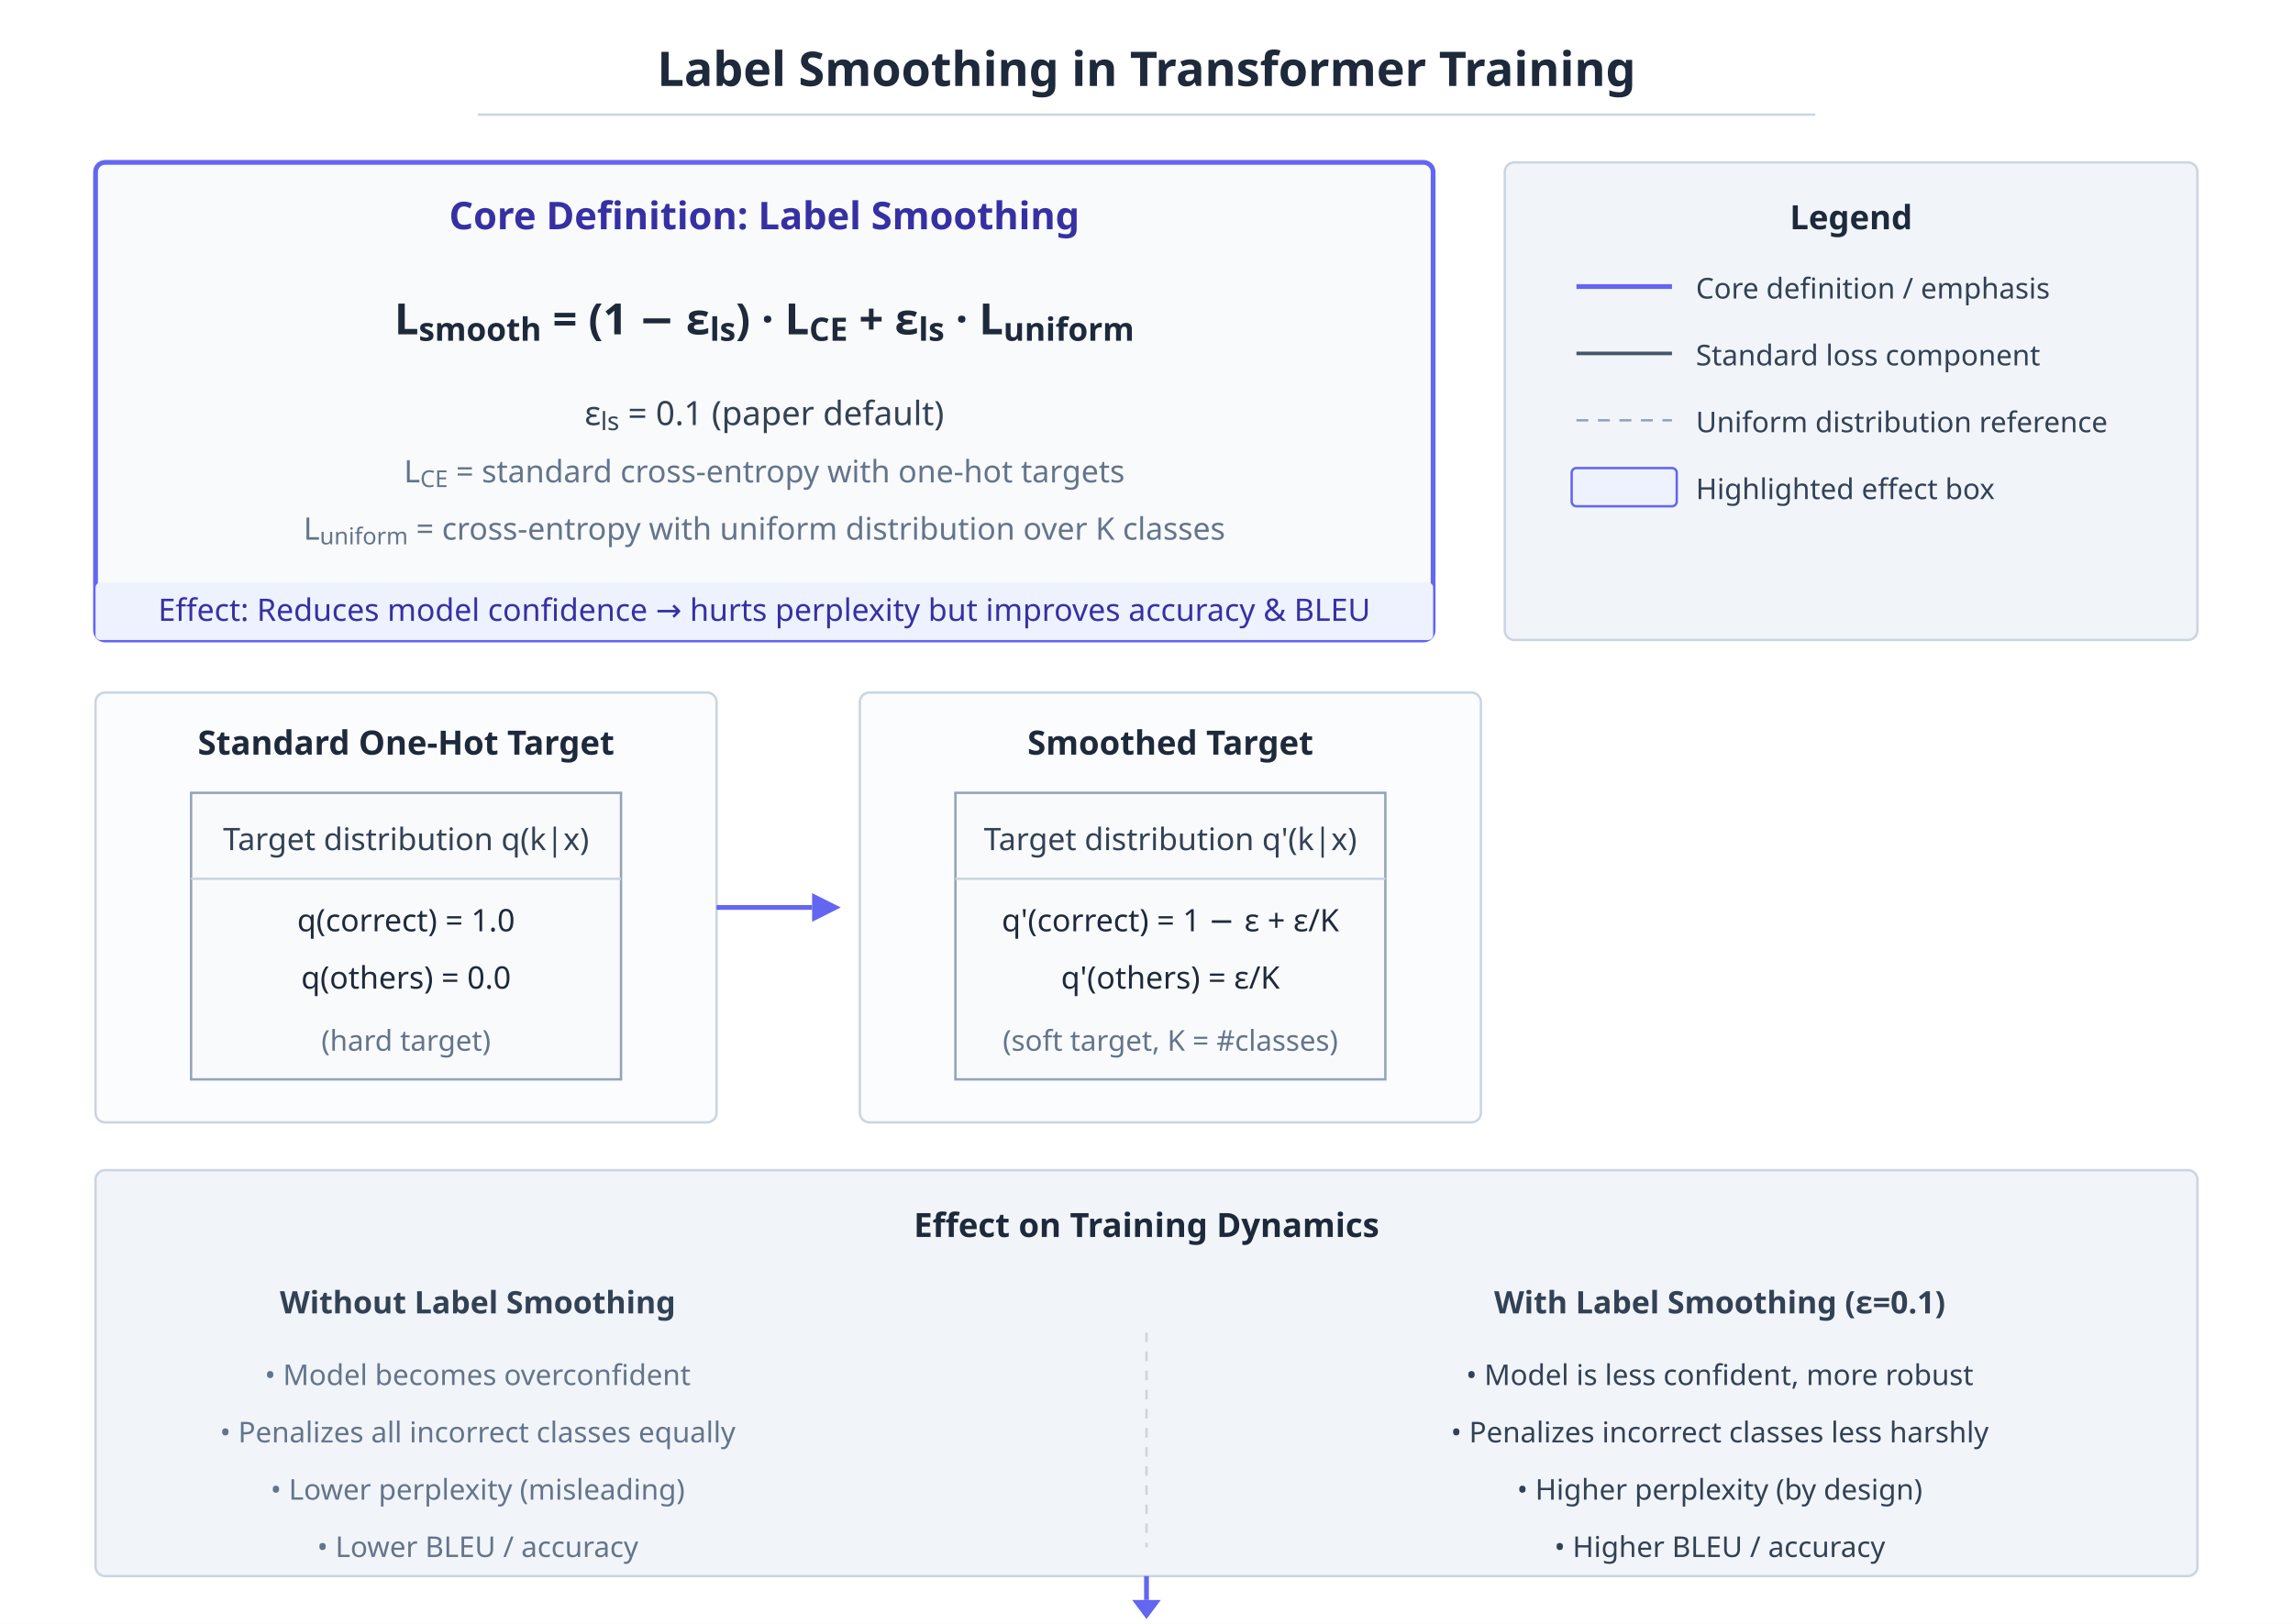
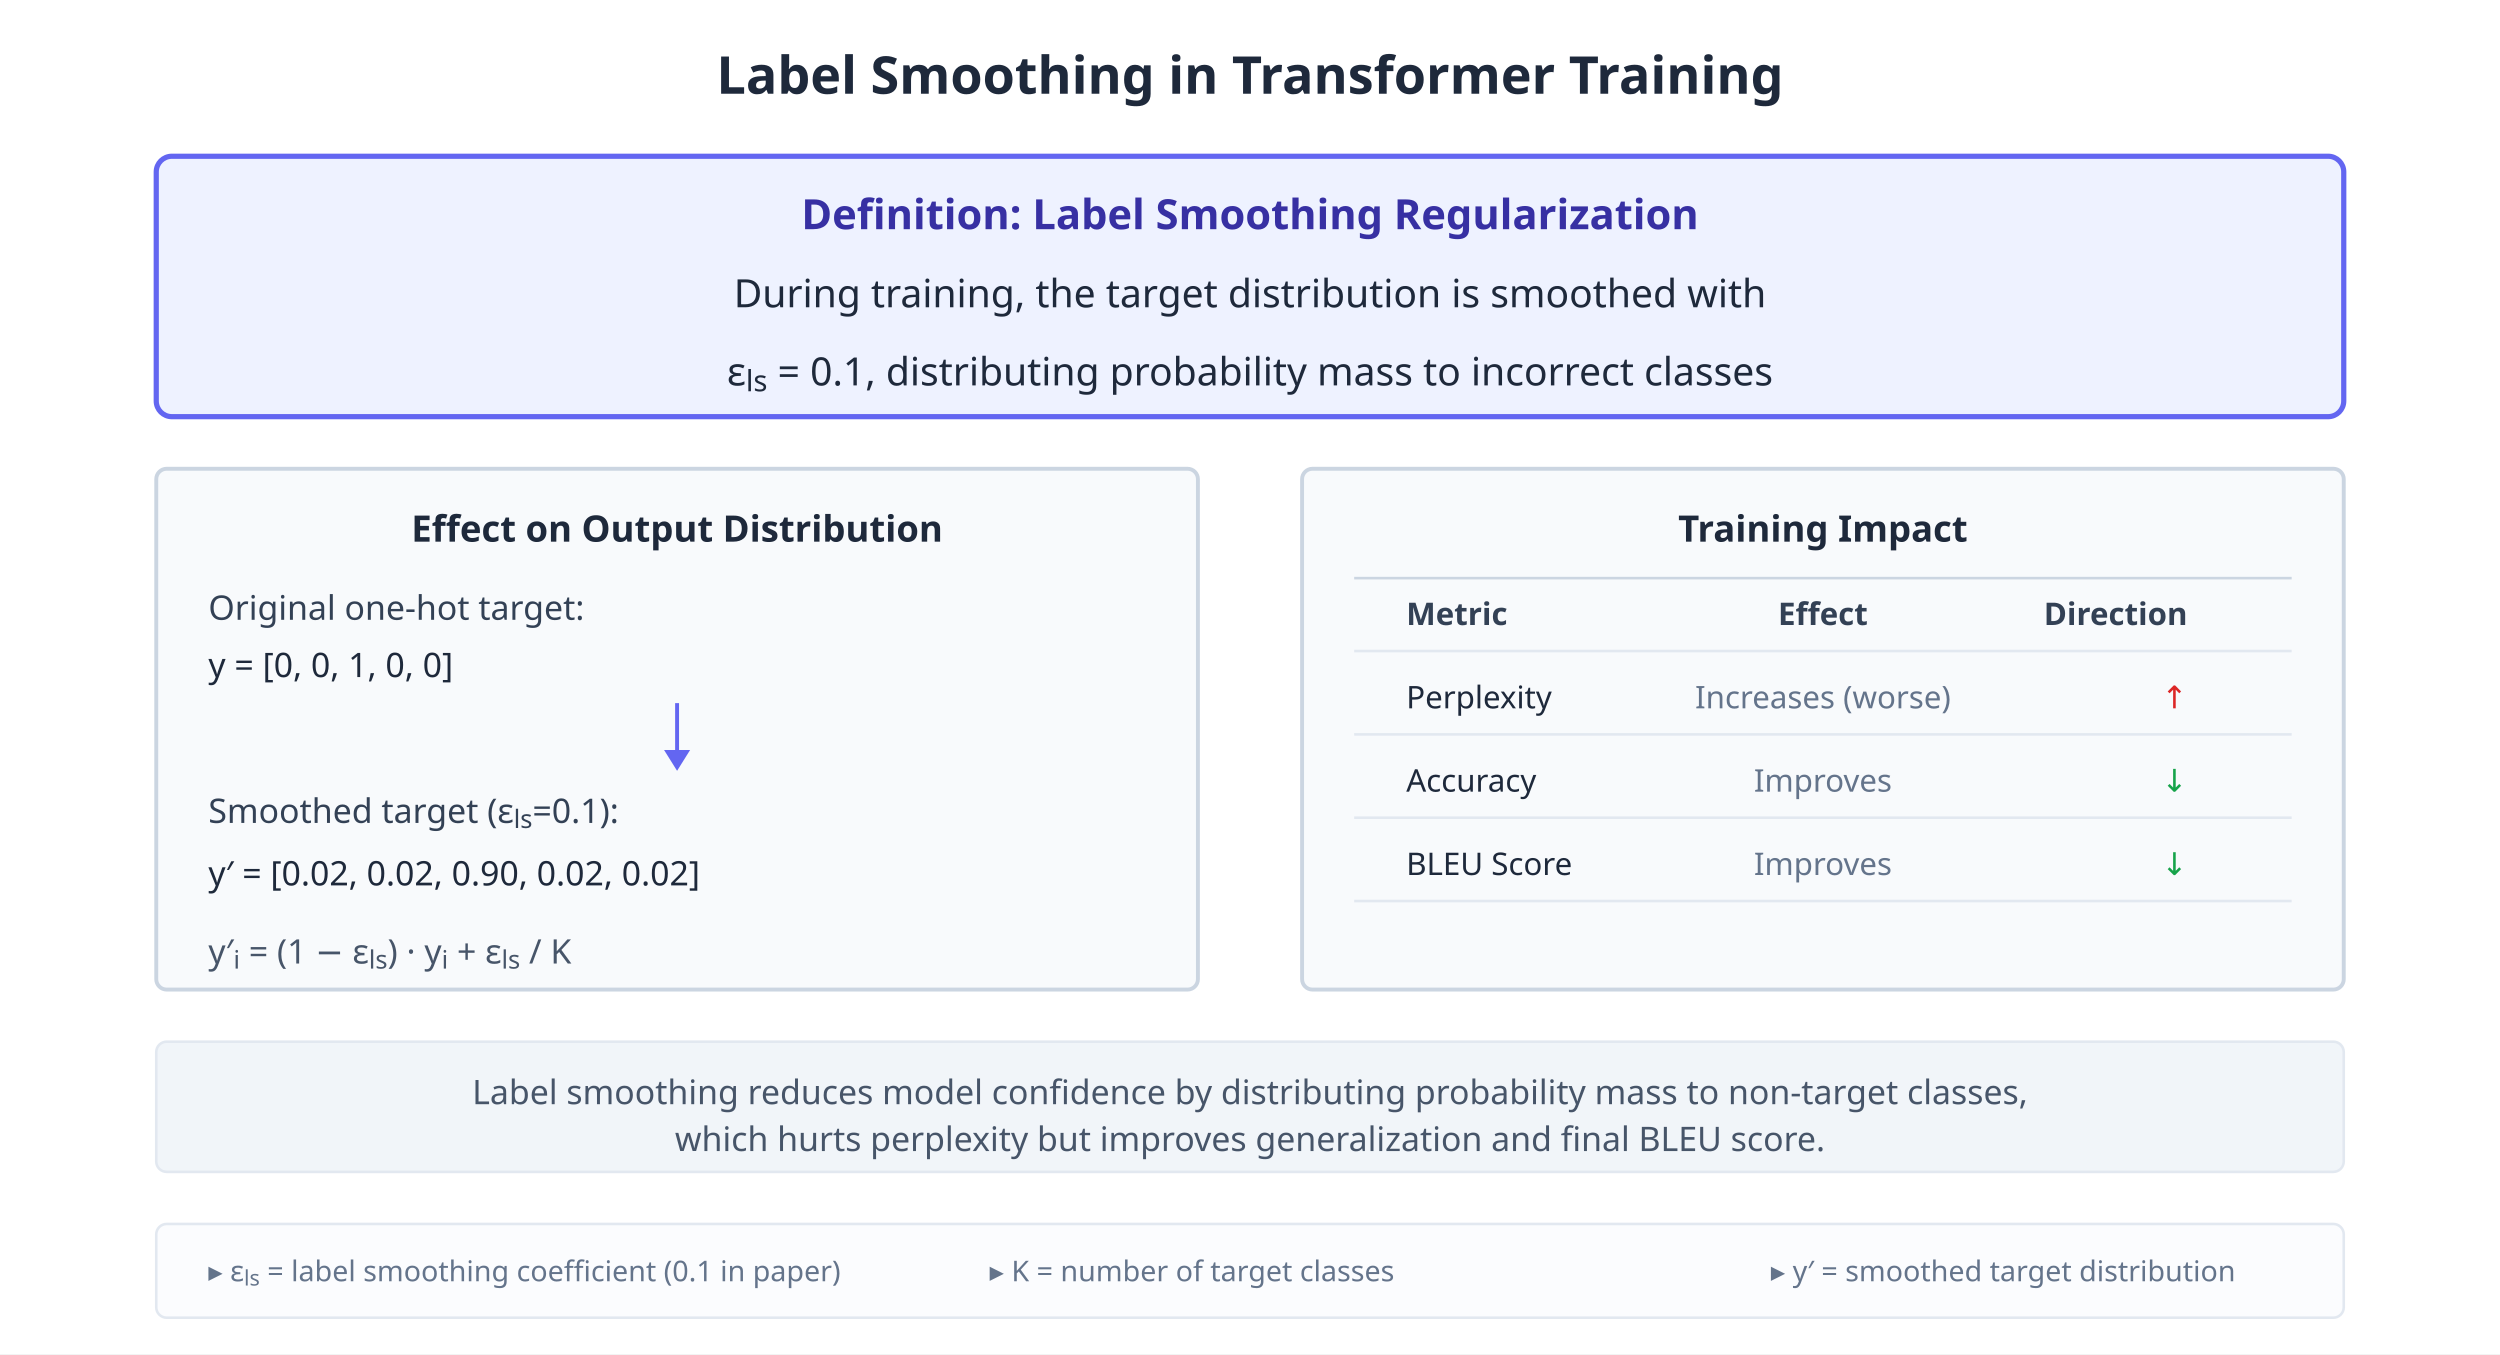
- <svg xmlns="http://www.w3.org/2000/svg" viewBox="0 0 960 680" font-family="'Segoe UI','PingFang SC','Microsoft YaHei',sans-serif" width="960" height="680">
-   <rect x="0" y="0" width="960" height="680" fill="#ffffff" />
+ <svg xmlns="http://www.w3.org/2000/svg" viewBox="0 0 960 520" font-family="'Segoe UI','PingFang SC','Microsoft YaHei',sans-serif" width="960" height="520">
+   <rect x="0" y="0" width="960" height="520" fill="#ffffff" />
  <text x="480" y="36" font-size="20" font-weight="bold" fill="#1e293b" text-anchor="middle">Label Smoothing in Transformer Training</text>
-   <line x1="200" y1="48" x2="760" y2="48" stroke="#cbd5e1" stroke-width="1" />
-   <rect x="40" y="68" width="560" height="200" fill="#f8fafc" stroke="#6366f1" stroke-width="2" rx="4" />
-   <text x="320" y="96" font-size="16" font-weight="bold" fill="#3730a3" text-anchor="middle">Core Definition: Label Smoothing</text>
-   <text x="320" y="140" font-size="18" font-weight="bold" fill="#1e293b" text-anchor="middle">L<tspan baseline-shift="sub" font-size="75%">smooth</tspan> = (1 − ε<tspan baseline-shift="sub" font-size="75%">ls</tspan>) · L<tspan baseline-shift="sub" font-size="75%">CE</tspan> + ε<tspan baseline-shift="sub" font-size="75%">ls</tspan> · L<tspan baseline-shift="sub" font-size="75%">uniform</tspan>
+   <rect x="60" y="60" width="840" height="100" rx="6" fill="#eef2ff" stroke="#6366f1" stroke-width="2" />
+   <text x="480" y="88" font-size="16" font-weight="bold" fill="#3730a3" text-anchor="middle">Definition: Label Smoothing Regularization</text>
+   <text x="480" y="118" font-size="15" fill="#1e293b" text-anchor="middle">During training, the target distribution is smoothed with</text>
+   <text x="480" y="148" font-size="15" fill="#1e293b" text-anchor="middle">
+     ε<tspan baseline-shift="sub" font-size="75%">ls</tspan> = 0.1, distributing probability mass to incorrect classes
  </text>
-   <text x="320" y="178" font-size="14" fill="#334155" text-anchor="middle">ε<tspan baseline-shift="sub" font-size="75%">ls</tspan> = 0.1 (paper default)</text>
-   <text x="320" y="202" font-size="13" fill="#64748b" text-anchor="middle">L<tspan baseline-shift="sub" font-size="75%">CE</tspan> = standard cross-entropy with one-hot targets</text>
-   <text x="320" y="226" font-size="13" fill="#64748b" text-anchor="middle">L<tspan baseline-shift="sub" font-size="75%">uniform</tspan> = cross-entropy with uniform distribution over K classes</text>
-   <rect x="40" y="244" width="560" height="24" fill="#eef2ff" rx="2" />
-   <text x="320" y="260" font-size="13" fill="#3730a3" text-anchor="middle">Effect: Reduces model confidence → hurts perplexity but improves accuracy &amp; BLEU</text>
-   <rect x="630" y="68" width="290" height="200" fill="#f1f5f9" stroke="#cbd5e1" stroke-width="1" rx="4" />
-   <text x="775" y="96" font-size="14" font-weight="bold" fill="#1e293b" text-anchor="middle">Legend</text>
-   <line x1="660" y1="120" x2="700" y2="120" stroke="#6366f1" stroke-width="2" />
-   <text x="710" y="125" font-size="12" fill="#334155">Core definition / emphasis</text>
-   <line x1="660" y1="148" x2="700" y2="148" stroke="#475569" stroke-width="1.5" />
-   <text x="710" y="153" font-size="12" fill="#334155">Standard loss component</text>
-   <line x1="660" y1="176" x2="700" y2="176" stroke="#94a3b8" stroke-width="1" stroke-dasharray="5,4" />
-   <text x="710" y="181" font-size="12" fill="#334155">Uniform distribution reference</text>
-   <rect x="658" y="196" width="44" height="16" fill="#eef2ff" stroke="#6366f1" stroke-width="1" rx="2" />
-   <text x="710" y="209" font-size="12" fill="#334155">Highlighted effect box</text>
-   <rect x="40" y="290" width="260" height="180" fill="#fbfcfe" stroke="#cbd5e1" stroke-width="1" rx="4" />
-   <text x="170" y="316" font-size="14" font-weight="bold" fill="#1e293b" text-anchor="middle">Standard One-Hot Target</text>
-   <rect x="80" y="332" width="180" height="120" fill="#f8fafc" stroke="#94a3b8" stroke-width="1" />
-   <text x="170" y="356" font-size="13" fill="#334155" text-anchor="middle">Target distribution q(k|x)</text>
-   <line x1="80" y1="368" x2="260" y2="368" stroke="#cbd5e1" stroke-width="1" />
-   <text x="170" y="390" font-size="13" fill="#1e293b" text-anchor="middle">q(correct) = 1.0</text>
-   <text x="170" y="414" font-size="13" fill="#1e293b" text-anchor="middle">q(others) = 0.0</text>
-   <text x="170" y="440" font-size="12" fill="#64748b" text-anchor="middle">(hard target)</text>
-   <line x1="300" y1="380" x2="340" y2="380" stroke="#6366f1" stroke-width="2" />
-   <polygon points="340,374 352,380 340,386" fill="#6366f1" />
-   <rect x="360" y="290" width="260" height="180" fill="#fbfcfe" stroke="#cbd5e1" stroke-width="1" rx="4" />
-   <text x="490" y="316" font-size="14" font-weight="bold" fill="#1e293b" text-anchor="middle">Smoothed Target</text>
-   <rect x="400" y="332" width="180" height="120" fill="#f8fafc" stroke="#94a3b8" stroke-width="1" />
-   <text x="490" y="356" font-size="13" fill="#334155" text-anchor="middle">Target distribution q'(k|x)</text>
-   <line x1="400" y1="368" x2="580" y2="368" stroke="#cbd5e1" stroke-width="1" />
-   <text x="490" y="390" font-size="13" fill="#1e293b" text-anchor="middle">q'(correct) = 1 − ε + ε/K</text>
-   <text x="490" y="414" font-size="13" fill="#1e293b" text-anchor="middle">q'(others) = ε/K</text>
-   <text x="490" y="440" font-size="12" fill="#64748b" text-anchor="middle">(soft target, K = #classes)</text>
-   <rect x="40" y="490" width="880" height="170" fill="#f1f5f9" stroke="#cbd5e1" stroke-width="1" rx="4" />
-   <text x="480" y="518" font-size="14" font-weight="bold" fill="#1e293b" text-anchor="middle">Effect on Training Dynamics</text>
-   <text x="200" y="550" font-size="13" font-weight="bold" fill="#334155" text-anchor="middle">Without Label Smoothing</text>
-   <text x="720" y="550" font-size="13" font-weight="bold" fill="#334155" text-anchor="middle">With Label Smoothing (ε=0.1)</text>
-   <line x1="480" y1="558" x2="480" y2="648" stroke="#cbd5e1" stroke-width="1" stroke-dasharray="4,4" />
-   <text x="200" y="580" font-size="12" fill="#64748b" text-anchor="middle">• Model becomes overconfident</text>
-   <text x="200" y="604" font-size="12" fill="#64748b" text-anchor="middle">• Penalizes all incorrect classes equally</text>
-   <text x="200" y="628" font-size="12" fill="#64748b" text-anchor="middle">• Lower perplexity (misleading)</text>
-   <text x="200" y="652" font-size="12" fill="#64748b" text-anchor="middle">• Lower BLEU / accuracy</text>
-   <text x="720" y="580" font-size="12" fill="#334155" text-anchor="middle">• Model is less confident, more robust</text>
-   <text x="720" y="604" font-size="12" fill="#334155" text-anchor="middle">• Penalizes incorrect classes less harshly</text>
-   <text x="720" y="628" font-size="12" fill="#334155" text-anchor="middle">• Higher perplexity (by design)</text>
-   <text x="720" y="652" font-size="12" fill="#334155" text-anchor="middle">• Higher BLEU / accuracy</text>
-   <line x1="480" y1="660" x2="480" y2="670" stroke="#6366f1" stroke-width="2" />
-   <polygon points="474,670 480,678 486,670" fill="#6366f1" />
+   <rect x="60" y="180" width="400" height="200" rx="4" fill="#f8fafc" stroke="#cbd5e1" stroke-width="1.5" />
+   <text x="260" y="208" font-size="14" font-weight="bold" fill="#1e293b" text-anchor="middle">Effect on Output Distribution</text>
+   <text x="80" y="238" font-size="13" fill="#334155">Original one-hot target:</text>
+   <text x="80" y="260" font-size="13" fill="#1e293b">y = [0, 0, 1, 0, 0]</text>
+   <line x1="260" y1="270" x2="260" y2="290" stroke="#6366f1" stroke-width="1.5" />
+   <polygon points="255,288 260,296 265,288" fill="#6366f1" />
+   <text x="80" y="316" font-size="13" fill="#334155">Smoothed target (ε<tspan baseline-shift="sub" font-size="75%">ls</tspan>=0.1):</text>
+   <text x="80" y="340" font-size="13" fill="#1e293b">y′ = [0.02, 0.02, 0.90, 0.02, 0.02]</text>
+   <text x="80" y="370" font-size="13" fill="#475569">y′<tspan baseline-shift="sub" font-size="75%">i</tspan> = (1 − ε<tspan baseline-shift="sub" font-size="75%">ls</tspan>) · y<tspan baseline-shift="sub" font-size="75%">i</tspan> + ε<tspan baseline-shift="sub" font-size="75%">ls</tspan> / K</text>
+   <rect x="500" y="180" width="400" height="200" rx="4" fill="#f8fafc" stroke="#cbd5e1" stroke-width="1.5" />
+   <text x="700" y="208" font-size="14" font-weight="bold" fill="#1e293b" text-anchor="middle">Training Impact</text>
+   <line x1="520" y1="222" x2="880" y2="222" stroke="#cbd5e1" stroke-width="1" />
+   <text x="540" y="240" font-size="12" font-weight="bold" fill="#334155">Metric</text>
+   <text x="700" y="240" font-size="12" font-weight="bold" fill="#334155" text-anchor="middle">Effect</text>
+   <text x="840" y="240" font-size="12" font-weight="bold" fill="#334155" text-anchor="end">Direction</text>
+   <line x1="520" y1="250" x2="880" y2="250" stroke="#e2e8f0" stroke-width="1" />
+   <text x="540" y="272" font-size="12" fill="#1e293b">Perplexity</text>
+   <text x="700" y="272" font-size="12" fill="#64748b" text-anchor="middle">Increases (worse)</text>
+   <text x="840" y="272" font-size="12" fill="#dc2626" text-anchor="end">↑</text>
+   <line x1="520" y1="282" x2="880" y2="282" stroke="#e2e8f0" stroke-width="1" />
+   <text x="540" y="304" font-size="12" fill="#1e293b">Accuracy</text>
+   <text x="700" y="304" font-size="12" fill="#64748b" text-anchor="middle">Improves</text>
+   <text x="840" y="304" font-size="12" fill="#16a34a" text-anchor="end">↓</text>
+   <line x1="520" y1="314" x2="880" y2="314" stroke="#e2e8f0" stroke-width="1" />
+   <text x="540" y="336" font-size="12" fill="#1e293b">BLEU Score</text>
+   <text x="700" y="336" font-size="12" fill="#64748b" text-anchor="middle">Improves</text>
+   <text x="840" y="336" font-size="12" fill="#16a34a" text-anchor="end">↓</text>
+   <line x1="520" y1="346" x2="880" y2="346" stroke="#e2e8f0" stroke-width="1" />
+   <rect x="60" y="400" width="840" height="50" rx="4" fill="#f1f5f9" stroke="#e2e8f0" stroke-width="1" />
+   <text x="480" y="424" font-size="13" fill="#475569" text-anchor="middle">Label smoothing reduces model confidence by distributing probability mass to non-target classes,</text>
+   <text x="480" y="442" font-size="13" fill="#475569" text-anchor="middle">which hurts perplexity but improves generalization and final BLEU score.</text>
+   <rect x="60" y="470" width="840" height="36" rx="4" fill="#fbfcfe" stroke="#e2e8f0" stroke-width="1" />
+   <text x="80" y="492" font-size="11" fill="#64748b">▸ ε<tspan baseline-shift="sub" font-size="75%">ls</tspan> = label smoothing coefficient (0.1 in paper)</text>
+   <text x="380" y="492" font-size="11" fill="#64748b">▸ K = number of target classes</text>
+   <text x="680" y="492" font-size="11" fill="#64748b">▸ y′ = smoothed target distribution</text>
</svg>
